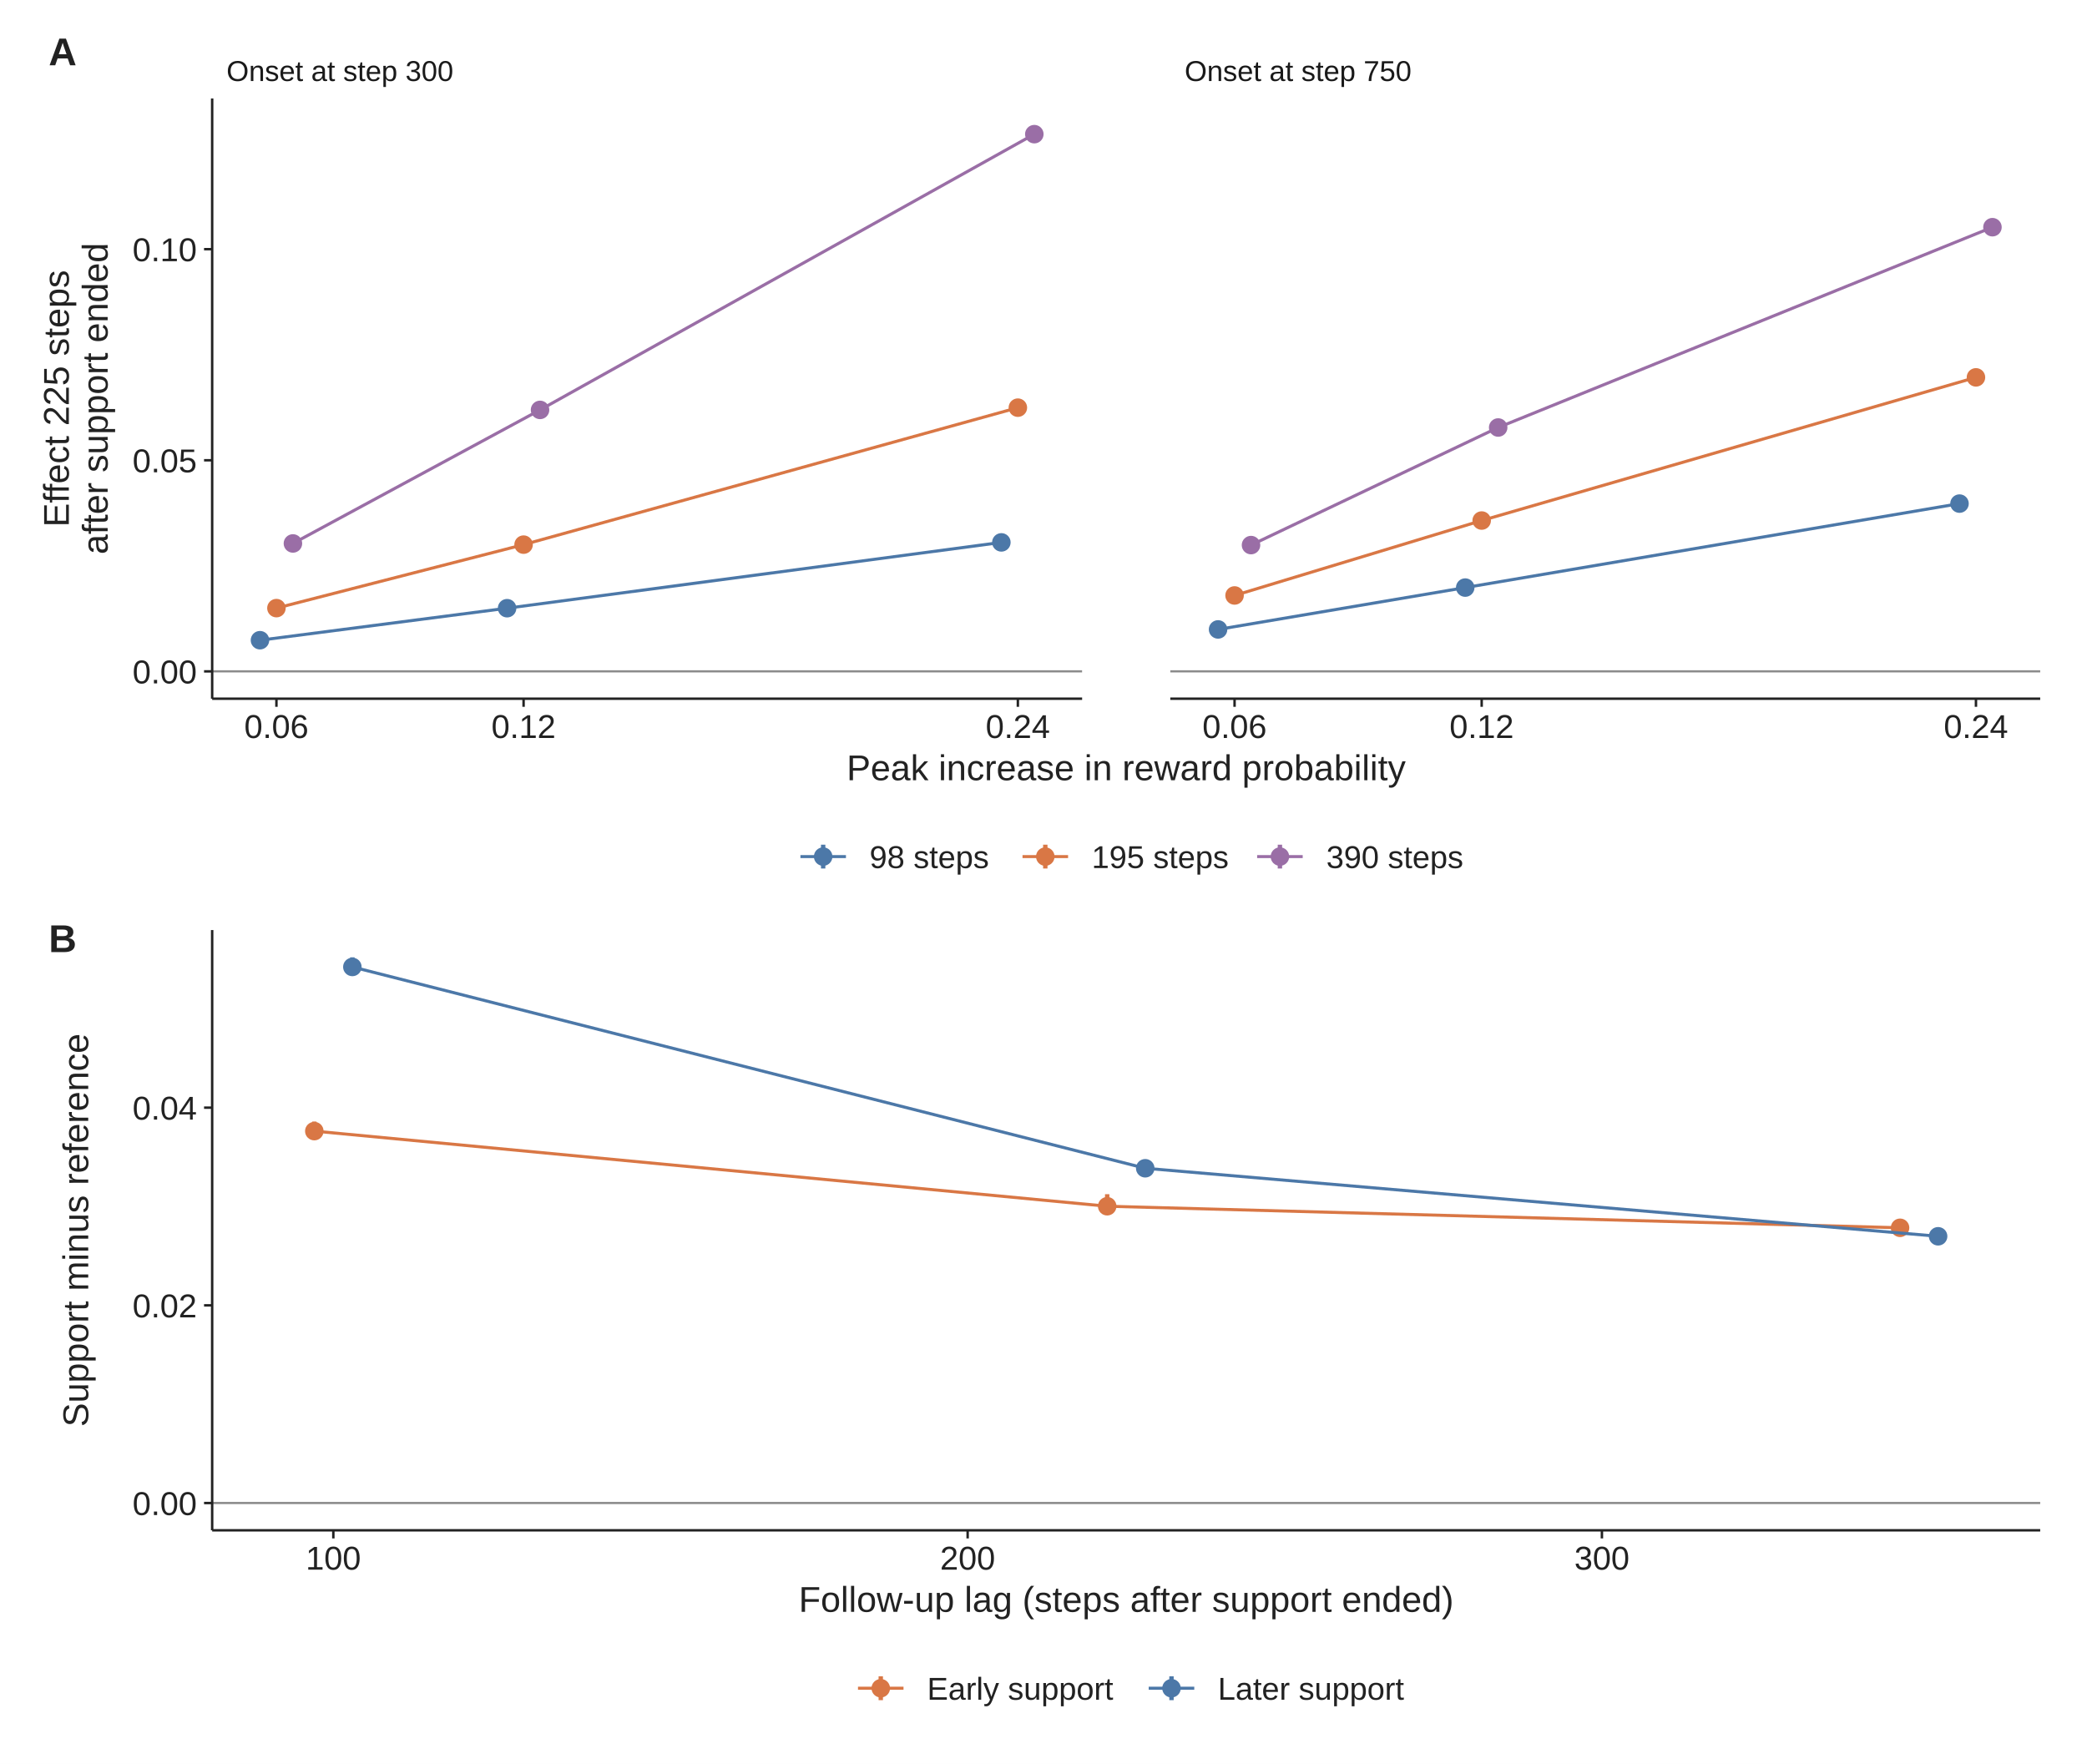
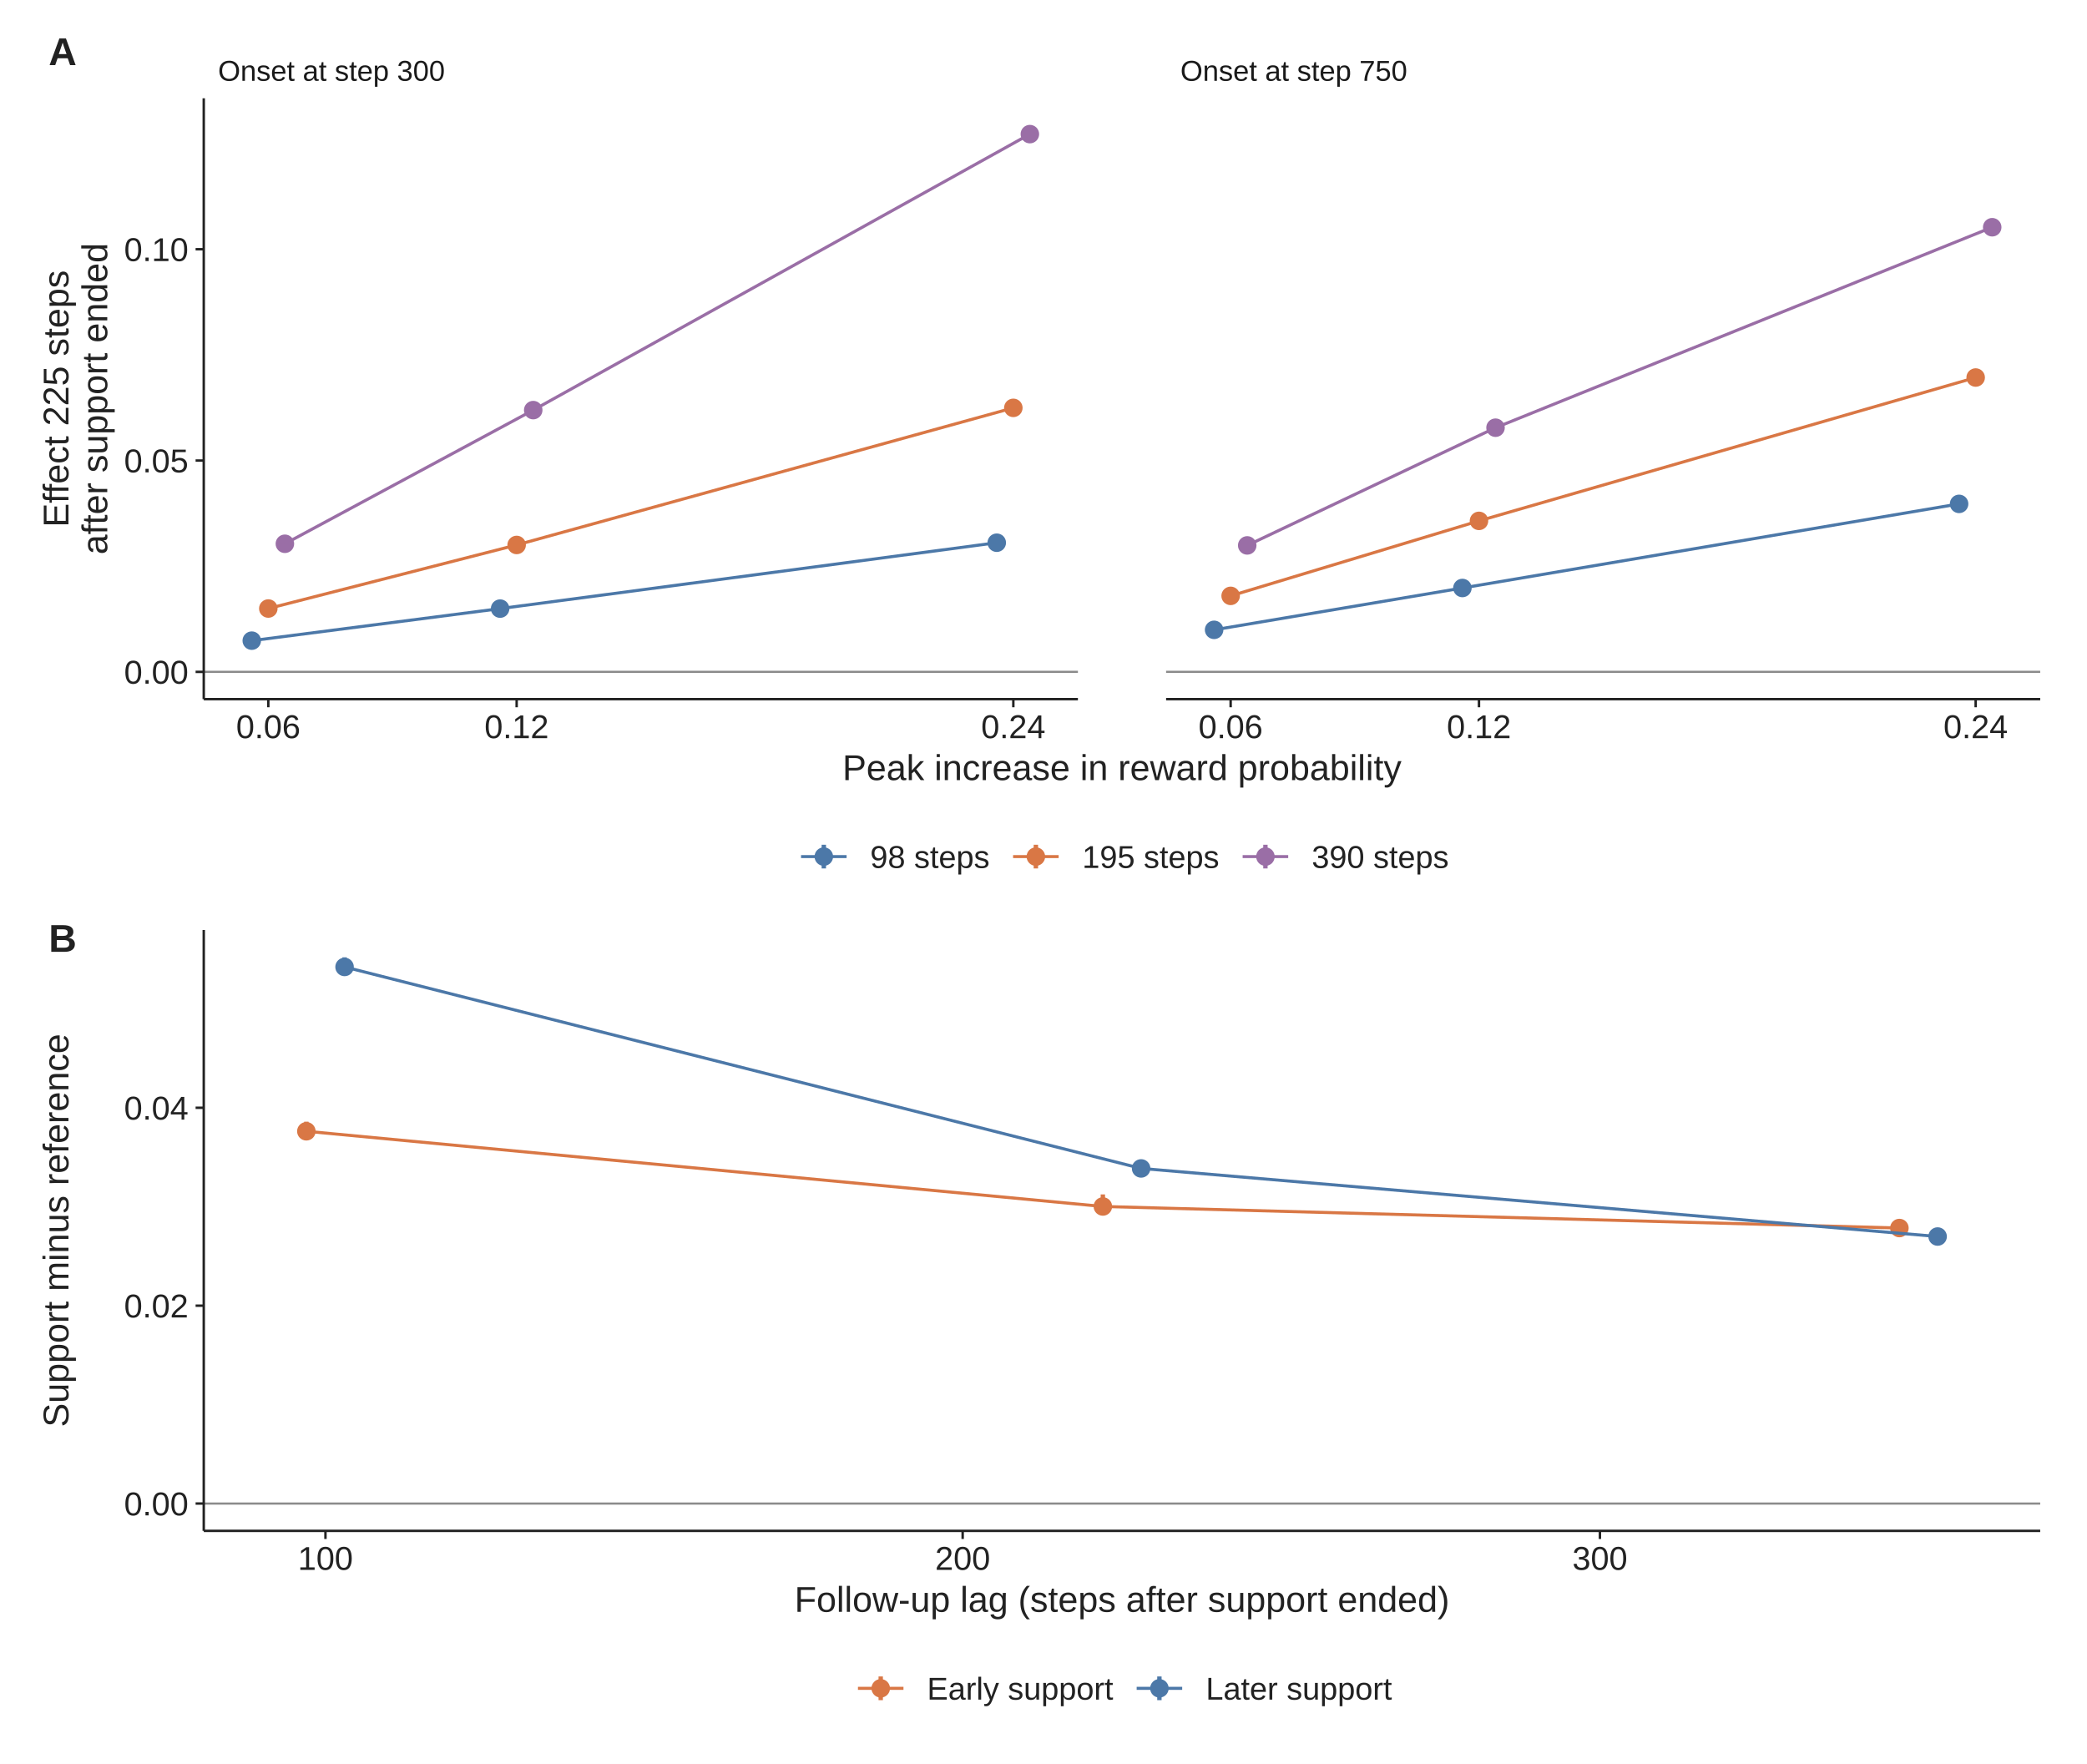
<svg xmlns="http://www.w3.org/2000/svg" class="svglite" width="511.20pt" height="432.00pt" viewBox="0 0 511.20 432.00">
  <defs>
    <style type="text/css">
    .svglite line, .svglite polyline, .svglite polygon, .svglite path, .svglite rect, .svglite circle {
      fill: none;
      stroke: #000000;
      stroke-linecap: round;
      stroke-linejoin: round;
      stroke-miterlimit: 10.00;
    }
    .svglite text {
      white-space: pre;
    }
  </style>
  </defs>
  <rect width="100%" height="100%" style="stroke: none; fill: #FFFFFF;" />
  <defs>
    <clipPath id="cpMC4wMHw1MTEuMjB8MC4wMHw0MzIuMDA=">
      <rect x="0.00" y="0.00" width="511.20" height="432.00" />
    </clipPath>
  </defs>
  <g clip-path="url(#cpMC4wMHw1MTEuMjB8MC4wMHw0MzIuMDA=)">
-     <rect x="0" y="0.00" width="511.20" height="432.00" style="stroke-width: 1.07; stroke: #FFFFFF; fill: #FFFFFF;" />
-   </g>
-   <defs>
-     <clipPath id="cpNTEuOTd8NDk5Ljc0fDI0LjExfDM3NC44Mw==">
-       <rect x="51.97" y="24.11" width="447.77" height="350.72" />
-     </clipPath>
-   </defs>
-   <g clip-path="url(#cpNTEuOTd8NDk5Ljc0fDI0LjExfDM3NC44Mw==)">
- </g>
-   <g clip-path="url(#cpMC4wMHw1MTEuMjB8MC4wMHw0MzIuMDA=)">
- </g>
-   <defs>
-     <clipPath id="cpNS40OHw1MDUuNzJ8NS40OHwyMjIuODI=">
-       <rect x="5.48" y="5.48" width="500.24" height="217.34" />
-     </clipPath>
-   </defs>
-   <g clip-path="url(#cpNS40OHw1MDUuNzJ8NS40OHwyMjIuODI=)">
-     <rect x="5.48" y="5.48" width="500.24" height="217.34" style="stroke-width: 0.85; stroke: #FFFFFF; fill: #FFFFFF;" />
-   </g>
-   <g clip-path="url(#cpMC4wMHw1MTEuMjB8MC4wMHw0MzIuMDA=)">
- </g>
-   <defs>
-     <clipPath id="cpNTEuOTd8MjY1LjA2fDI0LjExfDE3MS4xMw==">
-       <rect x="51.97" y="24.11" width="213.08" height="147.02" />
-     </clipPath>
-   </defs>
-   <g clip-path="url(#cpNTEuOTd8MjY1LjA2fDI0LjExfDE3MS4xMw==)">
-     <rect x="51.97" y="24.11" width="213.08" height="147.02" style="stroke-width: 0.85; stroke: none; fill: #FFFFFF;" />
-     <line x1="51.97" y1="164.44" x2="265.06" y2="164.44" style="stroke-width: 0.53; stroke: #8B8B8B; stroke-linecap: butt;" />
-     <line x1="63.68" y1="157.23" x2="63.68" y2="156.45" style="stroke-width: 1.07; stroke: #4C78A8; stroke-linecap: butt;" />
-     <line x1="124.21" y1="149.34" x2="124.21" y2="148.36" style="stroke-width: 1.07; stroke: #4C78A8; stroke-linecap: butt;" />
-     <line x1="245.28" y1="133.42" x2="245.28" y2="132.35" style="stroke-width: 1.07; stroke: #4C78A8; stroke-linecap: butt;" />
-     <line x1="67.71" y1="149.42" x2="67.71" y2="148.33" style="stroke-width: 1.07; stroke: #D97745; stroke-linecap: butt;" />
-     <line x1="128.25" y1="133.84" x2="128.25" y2="132.14" style="stroke-width: 1.07; stroke: #D97745; stroke-linecap: butt;" />
-     <line x1="249.32" y1="100.60" x2="249.32" y2="98.41" style="stroke-width: 1.07; stroke: #D97745; stroke-linecap: butt;" />
-     <line x1="71.75" y1="133.88" x2="71.75" y2="132.57" style="stroke-width: 1.07; stroke: #9A6EA6; stroke-linecap: butt;" />
-     <line x1="132.28" y1="101.13" x2="132.28" y2="98.83" style="stroke-width: 1.07; stroke: #9A6EA6; stroke-linecap: butt;" />
-     <line x1="253.35" y1="33.98" x2="253.35" y2="30.79" style="stroke-width: 1.07; stroke: #9A6EA6; stroke-linecap: butt;" />
-     <circle cx="63.68" cy="156.81" r="1.56" style="stroke-width: 1.42; stroke: #4C78A8; fill: #4C78A8;" />
-     <circle cx="124.21" cy="148.97" r="1.56" style="stroke-width: 1.42; stroke: #4C78A8; fill: #4C78A8;" />
-     <circle cx="245.28" cy="132.85" r="1.56" style="stroke-width: 1.42; stroke: #4C78A8; fill: #4C78A8;" />
-     <circle cx="67.71" cy="148.95" r="1.56" style="stroke-width: 1.42; stroke: #D97745; fill: #D97745;" />
-     <circle cx="128.25" cy="133.40" r="1.56" style="stroke-width: 1.42; stroke: #D97745; fill: #D97745;" />
-     <circle cx="249.32" cy="99.85" r="1.56" style="stroke-width: 1.42; stroke: #D97745; fill: #D97745;" />
-     <circle cx="71.75" cy="133.11" r="1.56" style="stroke-width: 1.42; stroke: #9A6EA6; fill: #9A6EA6;" />
-     <circle cx="132.28" cy="100.40" r="1.56" style="stroke-width: 1.42; stroke: #9A6EA6; fill: #9A6EA6;" />
-     <circle cx="253.35" cy="32.86" r="1.56" style="stroke-width: 1.42; stroke: #9A6EA6; fill: #9A6EA6;" />
-     <polyline points="63.68,156.81 124.21,148.97 245.28,132.85 " style="stroke-width: 0.75; stroke: #4C78A8; stroke-linecap: butt;" />
-     <polyline points="67.71,148.95 128.25,133.40 249.32,99.85 " style="stroke-width: 0.75; stroke: #D97745; stroke-linecap: butt;" />
-     <polyline points="71.75,133.11 132.28,100.40 253.35,32.86 " style="stroke-width: 0.75; stroke: #9A6EA6; stroke-linecap: butt;" />
-   </g>
-   <g clip-path="url(#cpMC4wMHw1MTEuMjB8MC4wMHw0MzIuMDA=)">
- </g>
-   <defs>
-     <clipPath id="cpMjg2LjY2fDQ5OS43NHwyNC4xMXwxNzEuMTM=">
-       <rect x="286.66" y="24.11" width="213.08" height="147.02" />
-     </clipPath>
-   </defs>
-   <g clip-path="url(#cpMjg2LjY2fDQ5OS43NHwyNC4xMXwxNzEuMTM=)">
-     <rect x="286.66" y="24.11" width="213.08" height="147.02" style="stroke-width: 0.85; stroke: none; fill: #FFFFFF;" />
-     <line x1="286.66" y1="164.44" x2="499.74" y2="164.44" style="stroke-width: 0.53; stroke: #8B8B8B; stroke-linecap: butt;" />
-     <line x1="298.36" y1="154.50" x2="298.36" y2="153.58" style="stroke-width: 1.07; stroke: #4C78A8; stroke-linecap: butt;" />
-     <line x1="358.90" y1="144.22" x2="358.90" y2="143.37" style="stroke-width: 1.07; stroke: #4C78A8; stroke-linecap: butt;" />
-     <line x1="479.97" y1="124.17" x2="479.97" y2="123.06" style="stroke-width: 1.07; stroke: #4C78A8; stroke-linecap: butt;" />
-     <line x1="302.40" y1="146.37" x2="302.40" y2="145.22" style="stroke-width: 1.07; stroke: #D97745; stroke-linecap: butt;" />
-     <line x1="362.93" y1="128.01" x2="362.93" y2="127.28" style="stroke-width: 1.07; stroke: #D97745; stroke-linecap: butt;" />
-     <line x1="484.00" y1="93.17" x2="484.00" y2="91.72" style="stroke-width: 1.07; stroke: #D97745; stroke-linecap: butt;" />
-     <line x1="306.43" y1="134.25" x2="306.43" y2="132.98" style="stroke-width: 1.07; stroke: #9A6EA6; stroke-linecap: butt;" />
-     <line x1="366.97" y1="106.11" x2="366.97" y2="103.68" style="stroke-width: 1.07; stroke: #9A6EA6; stroke-linecap: butt;" />
-     <line x1="488.04" y1="56.84" x2="488.04" y2="53.54" style="stroke-width: 1.07; stroke: #9A6EA6; stroke-linecap: butt;" />
-     <circle cx="298.36" cy="154.17" r="1.56" style="stroke-width: 1.42; stroke: #4C78A8; fill: #4C78A8;" />
-     <circle cx="358.90" cy="143.92" r="1.56" style="stroke-width: 1.42; stroke: #4C78A8; fill: #4C78A8;" />
-     <circle cx="479.97" cy="123.35" r="1.56" style="stroke-width: 1.42; stroke: #4C78A8; fill: #4C78A8;" />
-     <circle cx="302.40" cy="145.85" r="1.56" style="stroke-width: 1.42; stroke: #D97745; fill: #D97745;" />
-     <circle cx="362.93" cy="127.50" r="1.56" style="stroke-width: 1.42; stroke: #D97745; fill: #D97745;" />
-     <circle cx="484.00" cy="92.43" r="1.56" style="stroke-width: 1.42; stroke: #D97745; fill: #D97745;" />
-     <circle cx="306.43" cy="133.51" r="1.56" style="stroke-width: 1.42; stroke: #9A6EA6; fill: #9A6EA6;" />
-     <circle cx="366.97" cy="104.71" r="1.56" style="stroke-width: 1.42; stroke: #9A6EA6; fill: #9A6EA6;" />
-     <circle cx="488.04" cy="55.65" r="1.56" style="stroke-width: 1.42; stroke: #9A6EA6; fill: #9A6EA6;" />
-     <polyline points="298.36,154.17 358.90,143.92 479.97,123.35 " style="stroke-width: 0.75; stroke: #4C78A8; stroke-linecap: butt;" />
-     <polyline points="302.40,145.85 362.93,127.50 484.00,92.43 " style="stroke-width: 0.75; stroke: #D97745; stroke-linecap: butt;" />
-     <polyline points="306.43,133.51 366.97,104.71 488.04,55.65 " style="stroke-width: 0.75; stroke: #9A6EA6; stroke-linecap: butt;" />
-   </g>
-   <g clip-path="url(#cpMC4wMHw1MTEuMjB8MC4wMHw0MzIuMDA=)">
- </g>
-   <defs>
-     <clipPath id="cpNTEuOTd8MjY1LjA2fDEwLjQ2fDI0LjEx">
-       <rect x="51.97" y="10.46" width="213.08" height="13.64" />
-     </clipPath>
-   </defs>
-   <g clip-path="url(#cpNTEuOTd8MjY1LjA2fDEwLjQ2fDI0LjEx)">
-     <text x="55.48" y="19.84" style="font-size: 7.04px;fill: #1A1A1A; font-family: &quot;Liberation Sans&quot;;" textLength="59.44px" lengthAdjust="spacingAndGlyphs">Onset at step 300</text>
-   </g>
-   <g clip-path="url(#cpMC4wMHw1MTEuMjB8MC4wMHw0MzIuMDA=)">
- </g>
-   <defs>
-     <clipPath id="cpMjg2LjY2fDQ5OS43NHwxMC40NnwyNC4xMQ==">
-       <rect x="286.66" y="10.46" width="213.08" height="13.64" />
-     </clipPath>
-   </defs>
-   <g clip-path="url(#cpMjg2LjY2fDQ5OS43NHwxMC40NnwyNC4xMQ==)">
-     <text x="290.17" y="19.84" style="font-size: 7.04px;fill: #1A1A1A; font-family: &quot;Liberation Sans&quot;;" textLength="58.92px" lengthAdjust="spacingAndGlyphs">Onset at step 750</text>
-   </g>
-   <g clip-path="url(#cpMC4wMHw1MTEuMjB8MC4wMHw0MzIuMDA=)">
-     <polyline points="51.97,171.13 265.06,171.13 " style="stroke-width: 0.60; stroke: #222222; stroke-linecap: butt;" />
-     <polyline points="67.71,173.12 67.71,171.13 " style="stroke-width: 0.60; stroke: #222222; stroke-linecap: butt;" />
-     <polyline points="128.25,173.12 128.25,171.13 " style="stroke-width: 0.60; stroke: #222222; stroke-linecap: butt;" />
-     <polyline points="249.32,173.12 249.32,171.13 " style="stroke-width: 0.60; stroke: #222222; stroke-linecap: butt;" />
-     <text x="67.71" y="180.76" text-anchor="middle" style="font-size: 8.10px;fill: #222222; font-family: &quot;Liberation Sans&quot;;" textLength="17.56px" lengthAdjust="spacingAndGlyphs">0.06</text>
-     <text x="128.25" y="180.76" text-anchor="middle" style="font-size: 8.10px;fill: #222222; font-family: &quot;Liberation Sans&quot;;" textLength="15.67px" lengthAdjust="spacingAndGlyphs">0.12</text>
-     <text x="249.32" y="180.76" text-anchor="middle" style="font-size: 8.10px;fill: #222222; font-family: &quot;Liberation Sans&quot;;" textLength="17.60px" lengthAdjust="spacingAndGlyphs">0.24</text>
-     <polyline points="286.66,171.13 499.74,171.13 " style="stroke-width: 0.60; stroke: #222222; stroke-linecap: butt;" />
-     <polyline points="302.40,173.12 302.40,171.13 " style="stroke-width: 0.60; stroke: #222222; stroke-linecap: butt;" />
-     <polyline points="362.93,173.12 362.93,171.13 " style="stroke-width: 0.60; stroke: #222222; stroke-linecap: butt;" />
-     <polyline points="484.00,173.12 484.00,171.13 " style="stroke-width: 0.60; stroke: #222222; stroke-linecap: butt;" />
-     <text x="302.40" y="180.76" text-anchor="middle" style="font-size: 8.10px;fill: #222222; font-family: &quot;Liberation Sans&quot;;" textLength="17.56px" lengthAdjust="spacingAndGlyphs">0.06</text>
-     <text x="362.93" y="180.76" text-anchor="middle" style="font-size: 8.10px;fill: #222222; font-family: &quot;Liberation Sans&quot;;" textLength="15.67px" lengthAdjust="spacingAndGlyphs">0.12</text>
-     <text x="484.00" y="180.76" text-anchor="middle" style="font-size: 8.10px;fill: #222222; font-family: &quot;Liberation Sans&quot;;" textLength="17.60px" lengthAdjust="spacingAndGlyphs">0.24</text>
-     <polyline points="51.97,171.13 51.97,24.11 " style="stroke-width: 0.60; stroke: #222222; stroke-linecap: butt;" />
-     <text x="48.23" y="167.39" text-anchor="end" style="font-size: 8.10px;fill: #222222; font-family: &quot;Liberation Sans&quot;;" textLength="17.65px" lengthAdjust="spacingAndGlyphs">0.00</text>
-     <text x="48.23" y="115.68" text-anchor="end" style="font-size: 8.10px;fill: #222222; font-family: &quot;Liberation Sans&quot;;" textLength="17.46px" lengthAdjust="spacingAndGlyphs">0.05</text>
-     <text x="48.23" y="63.98" text-anchor="end" style="font-size: 8.10px;fill: #222222; font-family: &quot;Liberation Sans&quot;;" textLength="15.83px" lengthAdjust="spacingAndGlyphs">0.10</text>
-     <polyline points="49.98,164.44 51.97,164.44 " style="stroke-width: 0.60; stroke: #222222; stroke-linecap: butt;" />
-     <polyline points="49.98,112.74 51.97,112.74 " style="stroke-width: 0.60; stroke: #222222; stroke-linecap: butt;" />
-     <polyline points="49.98,61.03 51.97,61.03 " style="stroke-width: 0.60; stroke: #222222; stroke-linecap: butt;" />
-     <text x="275.86" y="191.11" text-anchor="middle" style="font-size: 8.80px;fill: #222222; font-family: &quot;Liberation Sans&quot;;" textLength="146.43px" lengthAdjust="spacingAndGlyphs">Peak increase in reward probability</text>
-     <text transform="translate(16.86,97.62) rotate(-90)" text-anchor="middle" style="font-size: 8.80px;fill: #222222; font-family: &quot;Liberation Sans&quot;;" textLength="68.54px" lengthAdjust="spacingAndGlyphs">Effect 225 steps</text>
-     <text transform="translate(26.37,97.62) rotate(-90)" text-anchor="middle" style="font-size: 8.80px;fill: #222222; font-family: &quot;Liberation Sans&quot;;" textLength="82.77px" lengthAdjust="spacingAndGlyphs">after support ended</text>
-     <rect x="185.89" y="201.77" width="179.93" height="16.07" style="stroke-width: 0.85; stroke: none; fill: #FFFFFF;" />
-     <line x1="201.63" y1="212.73" x2="201.63" y2="206.89" style="stroke-width: 1.07; stroke: #4C78A8; stroke-linecap: butt;" />
-     <circle cx="201.63" cy="209.81" r="1.56" style="stroke-width: 1.42; stroke: #4C78A8; fill: #4C78A8;" />
-     <line x1="196.06" y1="209.81" x2="207.21" y2="209.81" style="stroke-width: 0.75; stroke: #4C78A8; stroke-linecap: butt;" />
-     <line x1="256.04" y1="212.73" x2="256.04" y2="206.89" style="stroke-width: 1.07; stroke: #D97745; stroke-linecap: butt;" />
-     <circle cx="256.04" cy="209.81" r="1.56" style="stroke-width: 1.42; stroke: #D97745; fill: #D97745;" />
-     <line x1="250.46" y1="209.81" x2="261.62" y2="209.81" style="stroke-width: 0.75; stroke: #D97745; stroke-linecap: butt;" />
-     <line x1="313.51" y1="212.73" x2="313.51" y2="206.89" style="stroke-width: 1.07; stroke: #9A6EA6; stroke-linecap: butt;" />
-     <circle cx="313.51" cy="209.81" r="1.56" style="stroke-width: 1.42; stroke: #9A6EA6; fill: #9A6EA6;" />
-     <line x1="307.93" y1="209.81" x2="319.09" y2="209.81" style="stroke-width: 0.75; stroke: #9A6EA6; stroke-linecap: butt;" />
-     <text x="212.99" y="212.62" style="font-size: 7.74px;fill: #222222; font-family: &quot;Liberation Sans&quot;;" textLength="31.69px" lengthAdjust="spacingAndGlyphs">98 steps</text>
-     <text x="267.40" y="212.62" style="font-size: 7.74px;fill: #222222; font-family: &quot;Liberation Sans&quot;;" textLength="34.75px" lengthAdjust="spacingAndGlyphs">195 steps</text>
-     <text x="324.87" y="212.62" style="font-size: 7.74px;fill: #222222; font-family: &quot;Liberation Sans&quot;;" textLength="36.57px" lengthAdjust="spacingAndGlyphs">390 steps</text>
-     <text x="15.35" y="15.99" text-anchor="middle" style="font-size: 9.50px; font-weight: bold;fill: #222222; font-family: &quot;Liberation Sans&quot;;" textLength="7.09px" lengthAdjust="spacingAndGlyphs">A</text>
-   </g>
-   <defs>
-     <clipPath id="cpNS40OHw1MDUuNzJ8MjIyLjgyfDQyNi41Mg==">
-       <rect x="5.48" y="222.82" width="500.24" height="203.70" />
-     </clipPath>
-   </defs>
-   <g clip-path="url(#cpNS40OHw1MDUuNzJ8MjIyLjgyfDQyNi41Mg==)">
-     <rect x="5.48" y="222.82" width="500.24" height="203.70" style="stroke-width: 0.85; stroke: #FFFFFF; fill: #FFFFFF;" />
-   </g>
-   <g clip-path="url(#cpMC4wMHw1MTEuMjB8MC4wMHw0MzIuMDA=)">
- </g>
-   <defs>
-     <clipPath id="cpNTEuOTd8NDk5Ljc0fDIyNy44MHwzNzQuODM=">
-       <rect x="51.97" y="227.80" width="447.77" height="147.02" />
-     </clipPath>
-   </defs>
-   <g clip-path="url(#cpNTEuOTd8NDk5Ljc0fDIyNy44MHwzNzQuODM=)">
-     <rect x="51.97" y="227.80" width="447.77" height="147.02" style="stroke-width: 0.85; stroke: none; fill: #FFFFFF;" />
-     <line x1="51.97" y1="368.14" x2="499.74" y2="368.14" style="stroke-width: 0.53; stroke: #8B8B8B; stroke-linecap: butt;" />
-     <line x1="76.99" y1="278.91" x2="76.99" y2="274.71" style="stroke-width: 1.07; stroke: #D97745; stroke-linecap: butt;" />
-     <line x1="271.20" y1="296.49" x2="271.20" y2="292.50" style="stroke-width: 1.07; stroke: #D97745; stroke-linecap: butt;" />
-     <line x1="465.41" y1="302.85" x2="465.41" y2="299.44" style="stroke-width: 1.07; stroke: #D97745; stroke-linecap: butt;" />
-     <line x1="86.31" y1="238.48" x2="86.31" y2="234.49" style="stroke-width: 1.07; stroke: #4C78A8; stroke-linecap: butt;" />
-     <line x1="280.52" y1="287.93" x2="280.52" y2="284.79" style="stroke-width: 1.07; stroke: #4C78A8; stroke-linecap: butt;" />
-     <line x1="474.73" y1="304.55" x2="474.73" y2="301.58" style="stroke-width: 1.07; stroke: #4C78A8; stroke-linecap: butt;" />
-     <circle cx="76.99" cy="277.05" r="1.56" style="stroke-width: 1.42; stroke: #D97745; fill: #D97745;" />
-     <circle cx="271.20" cy="295.45" r="1.56" style="stroke-width: 1.42; stroke: #D97745; fill: #D97745;" />
-     <circle cx="465.41" cy="300.73" r="1.56" style="stroke-width: 1.42; stroke: #D97745; fill: #D97745;" />
-     <circle cx="86.31" cy="236.84" r="1.56" style="stroke-width: 1.42; stroke: #4C78A8; fill: #4C78A8;" />
-     <circle cx="280.52" cy="286.15" r="1.56" style="stroke-width: 1.42; stroke: #4C78A8; fill: #4C78A8;" />
-     <circle cx="474.73" cy="302.81" r="1.56" style="stroke-width: 1.42; stroke: #4C78A8; fill: #4C78A8;" />
-     <polyline points="76.99,277.05 271.20,295.45 465.41,300.73 " style="stroke-width: 0.75; stroke: #D97745; stroke-linecap: butt;" />
-     <polyline points="86.31,236.84 280.52,286.15 474.73,302.81 " style="stroke-width: 0.75; stroke: #4C78A8; stroke-linecap: butt;" />
-   </g>
-   <g clip-path="url(#cpMC4wMHw1MTEuMjB8MC4wMHw0MzIuMDA=)">
-     <polyline points="51.97,374.83 51.97,227.80 " style="stroke-width: 0.60; stroke: #222222; stroke-linecap: butt;" />
-     <text x="48.23" y="371.09" text-anchor="end" style="font-size: 8.10px;fill: #222222; font-family: &quot;Liberation Sans&quot;;" textLength="17.65px" lengthAdjust="spacingAndGlyphs">0.00</text>
-     <text x="48.23" y="322.67" text-anchor="end" style="font-size: 8.10px;fill: #222222; font-family: &quot;Liberation Sans&quot;;" textLength="17.48px" lengthAdjust="spacingAndGlyphs">0.02</text>
-     <text x="48.23" y="274.24" text-anchor="end" style="font-size: 8.10px;fill: #222222; font-family: &quot;Liberation Sans&quot;;" textLength="17.77px" lengthAdjust="spacingAndGlyphs">0.04</text>
-     <polyline points="49.98,368.14 51.97,368.14 " style="stroke-width: 0.60; stroke: #222222; stroke-linecap: butt;" />
-     <polyline points="49.98,319.72 51.97,319.72 " style="stroke-width: 0.60; stroke: #222222; stroke-linecap: butt;" />
-     <polyline points="49.98,271.30 51.97,271.30 " style="stroke-width: 0.60; stroke: #222222; stroke-linecap: butt;" />
-     <polyline points="51.97,374.83 499.74,374.83 " style="stroke-width: 0.60; stroke: #222222; stroke-linecap: butt;" />
-     <polyline points="81.65,376.82 81.65,374.83 " style="stroke-width: 0.60; stroke: #222222; stroke-linecap: butt;" />
-     <polyline points="237.02,376.82 237.02,374.83 " style="stroke-width: 0.60; stroke: #222222; stroke-linecap: butt;" />
-     <polyline points="392.38,376.82 392.38,374.83 " style="stroke-width: 0.60; stroke: #222222; stroke-linecap: butt;" />
-     <text x="81.65" y="384.46" text-anchor="middle" style="font-size: 8.10px;fill: #222222; font-family: &quot;Liberation Sans&quot;;" textLength="13.50px" lengthAdjust="spacingAndGlyphs">100</text>
-     <text x="237.02" y="384.46" text-anchor="middle" style="font-size: 8.10px;fill: #222222; font-family: &quot;Liberation Sans&quot;;" textLength="15.15px" lengthAdjust="spacingAndGlyphs">200</text>
-     <text x="392.38" y="384.46" text-anchor="middle" style="font-size: 8.10px;fill: #222222; font-family: &quot;Liberation Sans&quot;;" textLength="15.21px" lengthAdjust="spacingAndGlyphs">300</text>
-     <text x="275.86" y="394.80" text-anchor="middle" style="font-size: 8.80px;fill: #222222; font-family: &quot;Liberation Sans&quot;;" textLength="173.61px" lengthAdjust="spacingAndGlyphs">Follow-up lag (steps after support ended)</text>
-     <text transform="translate(21.61,301.31) rotate(-90)" text-anchor="middle" style="font-size: 8.80px;fill: #222222; font-family: &quot;Liberation Sans&quot;;" textLength="103.52px" lengthAdjust="spacingAndGlyphs">Support minus reference</text>
-     <rect x="199.99" y="405.47" width="151.73" height="16.07" style="stroke-width: 0.85; stroke: none; fill: #FFFFFF;" />
-     <line x1="215.74" y1="416.43" x2="215.74" y2="410.58" style="stroke-width: 1.07; stroke: #D97745; stroke-linecap: butt;" />
-     <circle cx="215.74" cy="413.51" r="1.56" style="stroke-width: 1.42; stroke: #D97745; fill: #D97745;" />
-     <line x1="210.16" y1="413.51" x2="221.31" y2="413.51" style="stroke-width: 0.75; stroke: #D97745; stroke-linecap: butt;" />
-     <line x1="286.95" y1="416.43" x2="286.95" y2="410.58" style="stroke-width: 1.07; stroke: #4C78A8; stroke-linecap: butt;" />
-     <circle cx="286.95" cy="413.51" r="1.56" style="stroke-width: 1.42; stroke: #4C78A8; fill: #4C78A8;" />
-     <line x1="281.37" y1="413.51" x2="292.53" y2="413.51" style="stroke-width: 0.75; stroke: #4C78A8; stroke-linecap: butt;" />
-     <text x="227.09" y="416.32" style="font-size: 7.74px;fill: #222222; font-family: &quot;Liberation Sans&quot;;" textLength="48.50px" lengthAdjust="spacingAndGlyphs">Early support</text>
-     <text x="298.31" y="416.32" style="font-size: 7.74px;fill: #222222; font-family: &quot;Liberation Sans&quot;;" textLength="49.03px" lengthAdjust="spacingAndGlyphs">Later support</text>
-     <text x="15.35" y="233.20" text-anchor="middle" style="font-size: 9.50px; font-weight: bold;fill: #222222; font-family: &quot;Liberation Sans&quot;;" textLength="6.29px" lengthAdjust="spacingAndGlyphs">B</text>
+     <rect x="0" y="0" width="511.20" height="432.00" style="stroke-width: 1.07; stroke: #FFFFFF; fill: #FFFFFF;" />
+   </g>
+   <defs>
+     <clipPath id="cpNDkuOTF8NDk5Ljc0fDI0LjA4fDM3NC45Ng==">
+       <rect x="49.91" y="24.08" width="449.84" height="350.89" />
+     </clipPath>
+   </defs>
+   <g clip-path="url(#cpNDkuOTF8NDk5Ljc0fDI0LjA4fDM3NC45Ng==)">
+ </g>
+   <g clip-path="url(#cpMC4wMHw1MTEuMjB8MC4wMHw0MzIuMDA=)">
+ </g>
+   <defs>
+     <clipPath id="cpNS40OHw1MDUuNzJ8NS40OHwyMjIuODE=">
+       <rect x="5.48" y="5.48" width="500.24" height="217.33" />
+     </clipPath>
+   </defs>
+   <g clip-path="url(#cpNS40OHw1MDUuNzJ8NS40OHwyMjIuODE=)">
+     <rect x="5.48" y="5.48" width="500.24" height="217.33" style="stroke-width: 0.85; stroke: #FFFFFF; fill: #FFFFFF;" />
+   </g>
+   <g clip-path="url(#cpMC4wMHw1MTEuMjB8MC4wMHw0MzIuMDA=)">
+ </g>
+   <defs>
+     <clipPath id="cpNS40OHw1MDUuNzJ8MjIyLjgxfDQyNi41Mg==">
+       <rect x="5.48" y="222.81" width="500.24" height="203.71" />
+     </clipPath>
+   </defs>
+   <g clip-path="url(#cpNS40OHw1MDUuNzJ8MjIyLjgxfDQyNi41Mg==)">
+     <rect x="5.48" y="222.81" width="500.24" height="203.71" style="stroke-width: 0.85; stroke: #FFFFFF; fill: #FFFFFF;" />
+   </g>
+   <g clip-path="url(#cpMC4wMHw1MTEuMjB8MC4wMHw0MzIuMDA=)">
+ </g>
+   <defs>
+     <clipPath id="cpNDkuOTF8MjY0LjAzfDI0LjA4fDE3MS4yNQ==">
+       <rect x="49.91" y="24.08" width="214.12" height="147.17" />
+     </clipPath>
+   </defs>
+   <g clip-path="url(#cpNDkuOTF8MjY0LjAzfDI0LjA4fDE3MS4yNQ==)">
+     <rect x="49.91" y="24.08" width="214.12" height="147.17" style="stroke-width: 0.85; stroke: none; fill: #FFFFFF;" />
+     <line x1="49.91" y1="164.56" x2="264.03" y2="164.56" style="stroke-width: 0.53; stroke: #8B8B8B; stroke-linecap: butt;" />
+     <line x1="61.67" y1="157.34" x2="61.67" y2="156.56" style="stroke-width: 1.07; stroke: #4C78A8; stroke-linecap: butt;" />
+     <line x1="122.50" y1="149.44" x2="122.50" y2="148.46" style="stroke-width: 1.07; stroke: #4C78A8; stroke-linecap: butt;" />
+     <line x1="244.15" y1="133.51" x2="244.15" y2="132.44" style="stroke-width: 1.07; stroke: #4C78A8; stroke-linecap: butt;" />
+     <line x1="65.72" y1="149.52" x2="65.72" y2="148.43" style="stroke-width: 1.07; stroke: #D97745; stroke-linecap: butt;" />
+     <line x1="126.55" y1="133.92" x2="126.55" y2="132.22" style="stroke-width: 1.07; stroke: #D97745; stroke-linecap: butt;" />
+     <line x1="248.21" y1="100.65" x2="248.21" y2="98.45" style="stroke-width: 1.07; stroke: #D97745; stroke-linecap: butt;" />
+     <line x1="69.78" y1="133.96" x2="69.78" y2="132.65" style="stroke-width: 1.07; stroke: #9A6EA6; stroke-linecap: butt;" />
+     <line x1="130.61" y1="101.18" x2="130.61" y2="98.88" style="stroke-width: 1.07; stroke: #9A6EA6; stroke-linecap: butt;" />
+     <line x1="252.26" y1="33.96" x2="252.26" y2="30.77" style="stroke-width: 1.07; stroke: #9A6EA6; stroke-linecap: butt;" />
+     <circle cx="61.67" cy="156.92" r="1.56" style="stroke-width: 1.42; stroke: #4C78A8; fill: #4C78A8;" />
+     <circle cx="122.50" cy="149.07" r="1.56" style="stroke-width: 1.42; stroke: #4C78A8; fill: #4C78A8;" />
+     <circle cx="244.15" cy="132.93" r="1.56" style="stroke-width: 1.42; stroke: #4C78A8; fill: #4C78A8;" />
+     <circle cx="65.72" cy="149.05" r="1.56" style="stroke-width: 1.42; stroke: #D97745; fill: #D97745;" />
+     <circle cx="126.55" cy="133.48" r="1.56" style="stroke-width: 1.42; stroke: #D97745; fill: #D97745;" />
+     <circle cx="248.21" cy="99.90" r="1.56" style="stroke-width: 1.42; stroke: #D97745; fill: #D97745;" />
+     <circle cx="69.78" cy="133.19" r="1.56" style="stroke-width: 1.42; stroke: #9A6EA6; fill: #9A6EA6;" />
+     <circle cx="130.61" cy="100.45" r="1.56" style="stroke-width: 1.42; stroke: #9A6EA6; fill: #9A6EA6;" />
+     <circle cx="252.26" cy="32.85" r="1.56" style="stroke-width: 1.42; stroke: #9A6EA6; fill: #9A6EA6;" />
+     <polyline points="61.67,156.92 122.50,149.07 244.15,132.93 " style="stroke-width: 0.75; stroke: #4C78A8; stroke-linecap: butt;" />
+     <polyline points="65.72,149.05 126.55,133.48 248.21,99.90 " style="stroke-width: 0.75; stroke: #D97745; stroke-linecap: butt;" />
+     <polyline points="69.78,133.19 130.61,100.45 252.26,32.85 " style="stroke-width: 0.75; stroke: #9A6EA6; stroke-linecap: butt;" />
+   </g>
+   <g clip-path="url(#cpMC4wMHw1MTEuMjB8MC4wMHw0MzIuMDA=)">
+ </g>
+   <defs>
+     <clipPath id="cpMjg1LjYzfDQ5OS43NHwyNC4wOHwxNzEuMjU=">
+       <rect x="285.63" y="24.08" width="214.12" height="147.17" />
+     </clipPath>
+   </defs>
+   <g clip-path="url(#cpMjg1LjYzfDQ5OS43NHwyNC4wOHwxNzEuMjU=)">
+     <rect x="285.63" y="24.08" width="214.12" height="147.17" style="stroke-width: 0.85; stroke: none; fill: #FFFFFF;" />
+     <line x1="285.63" y1="164.56" x2="499.74" y2="164.56" style="stroke-width: 0.53; stroke: #8B8B8B; stroke-linecap: butt;" />
+     <line x1="297.39" y1="154.61" x2="297.39" y2="153.68" style="stroke-width: 1.07; stroke: #4C78A8; stroke-linecap: butt;" />
+     <line x1="358.21" y1="144.31" x2="358.21" y2="143.47" style="stroke-width: 1.07; stroke: #4C78A8; stroke-linecap: butt;" />
+     <line x1="479.87" y1="124.24" x2="479.87" y2="123.14" style="stroke-width: 1.07; stroke: #4C78A8; stroke-linecap: butt;" />
+     <line x1="301.44" y1="146.46" x2="301.44" y2="145.32" style="stroke-width: 1.07; stroke: #D97745; stroke-linecap: butt;" />
+     <line x1="362.27" y1="128.09" x2="362.27" y2="127.36" style="stroke-width: 1.07; stroke: #D97745; stroke-linecap: butt;" />
+     <line x1="483.93" y1="93.21" x2="483.93" y2="91.76" style="stroke-width: 1.07; stroke: #D97745; stroke-linecap: butt;" />
+     <line x1="305.50" y1="134.33" x2="305.50" y2="133.06" style="stroke-width: 1.07; stroke: #9A6EA6; stroke-linecap: butt;" />
+     <line x1="366.32" y1="106.17" x2="366.32" y2="103.73" style="stroke-width: 1.07; stroke: #9A6EA6; stroke-linecap: butt;" />
+     <line x1="487.98" y1="56.84" x2="487.98" y2="53.55" style="stroke-width: 1.07; stroke: #9A6EA6; stroke-linecap: butt;" />
+     <circle cx="297.39" cy="154.27" r="1.56" style="stroke-width: 1.42; stroke: #4C78A8; fill: #4C78A8;" />
+     <circle cx="358.21" cy="144.02" r="1.56" style="stroke-width: 1.42; stroke: #4C78A8; fill: #4C78A8;" />
+     <circle cx="479.87" cy="123.42" r="1.56" style="stroke-width: 1.42; stroke: #4C78A8; fill: #4C78A8;" />
+     <circle cx="301.44" cy="145.95" r="1.56" style="stroke-width: 1.42; stroke: #D97745; fill: #D97745;" />
+     <circle cx="362.27" cy="127.58" r="1.56" style="stroke-width: 1.42; stroke: #D97745; fill: #D97745;" />
+     <circle cx="483.93" cy="92.47" r="1.56" style="stroke-width: 1.42; stroke: #D97745; fill: #D97745;" />
+     <circle cx="305.50" cy="133.59" r="1.56" style="stroke-width: 1.42; stroke: #9A6EA6; fill: #9A6EA6;" />
+     <circle cx="366.32" cy="104.76" r="1.56" style="stroke-width: 1.42; stroke: #9A6EA6; fill: #9A6EA6;" />
+     <circle cx="487.98" cy="55.66" r="1.56" style="stroke-width: 1.42; stroke: #9A6EA6; fill: #9A6EA6;" />
+     <polyline points="297.39,154.27 358.21,144.02 479.87,123.42 " style="stroke-width: 0.75; stroke: #4C78A8; stroke-linecap: butt;" />
+     <polyline points="301.44,145.95 362.27,127.58 483.93,92.47 " style="stroke-width: 0.75; stroke: #D97745; stroke-linecap: butt;" />
+     <polyline points="305.50,133.59 366.32,104.76 487.98,55.66 " style="stroke-width: 0.75; stroke: #9A6EA6; stroke-linecap: butt;" />
+   </g>
+   <g clip-path="url(#cpMC4wMHw1MTEuMjB8MC4wMHw0MzIuMDA=)">
+ </g>
+   <defs>
+     <clipPath id="cpNDkuOTF8MjY0LjAzfDEwLjQ2fDI0LjA4">
+       <rect x="49.91" y="10.46" width="214.12" height="13.62" />
+     </clipPath>
+   </defs>
+   <g clip-path="url(#cpNDkuOTF8MjY0LjAzfDEwLjQ2fDI0LjA4)">
+     <text x="53.41" y="19.79" style="font-size: 7.04px;fill: #1A1A1A; font-family: &quot;Arial&quot;;" textLength="55.48px" lengthAdjust="spacingAndGlyphs">Onset at step 300</text>
+   </g>
+   <g clip-path="url(#cpMC4wMHw1MTEuMjB8MC4wMHw0MzIuMDA=)">
+ </g>
+   <defs>
+     <clipPath id="cpMjg1LjYzfDQ5OS43NHwxMC40NnwyNC4wOA==">
+       <rect x="285.63" y="10.46" width="214.12" height="13.62" />
+     </clipPath>
+   </defs>
+   <g clip-path="url(#cpMjg1LjYzfDQ5OS43NHwxMC40NnwyNC4wOA==)">
+     <text x="289.13" y="19.79" style="font-size: 7.04px;fill: #1A1A1A; font-family: &quot;Arial&quot;;" textLength="55.48px" lengthAdjust="spacingAndGlyphs">Onset at step 750</text>
+   </g>
+   <g clip-path="url(#cpMC4wMHw1MTEuMjB8MC4wMHw0MzIuMDA=)">
+     <polyline points="49.91,171.25 264.03,171.25 " style="stroke-width: 0.60; stroke: #222222; stroke-linecap: butt;" />
+     <polyline points="65.72,173.24 65.72,171.25 " style="stroke-width: 0.60; stroke: #222222; stroke-linecap: butt;" />
+     <polyline points="126.55,173.24 126.55,171.25 " style="stroke-width: 0.60; stroke: #222222; stroke-linecap: butt;" />
+     <polyline points="248.21,173.24 248.21,171.25 " style="stroke-width: 0.60; stroke: #222222; stroke-linecap: butt;" />
+     <text x="65.72" y="180.80" text-anchor="middle" style="font-size: 8.10px;fill: #222222; font-family: &quot;Arial&quot;;" textLength="15.75px" lengthAdjust="spacingAndGlyphs">0.06</text>
+     <text x="126.55" y="180.80" text-anchor="middle" style="font-size: 8.10px;fill: #222222; font-family: &quot;Arial&quot;;" textLength="15.75px" lengthAdjust="spacingAndGlyphs">0.12</text>
+     <text x="248.21" y="180.80" text-anchor="middle" style="font-size: 8.10px;fill: #222222; font-family: &quot;Arial&quot;;" textLength="15.75px" lengthAdjust="spacingAndGlyphs">0.24</text>
+     <polyline points="285.63,171.25 499.74,171.25 " style="stroke-width: 0.60; stroke: #222222; stroke-linecap: butt;" />
+     <polyline points="301.44,173.24 301.44,171.25 " style="stroke-width: 0.60; stroke: #222222; stroke-linecap: butt;" />
+     <polyline points="362.27,173.24 362.27,171.25 " style="stroke-width: 0.60; stroke: #222222; stroke-linecap: butt;" />
+     <polyline points="483.93,173.24 483.93,171.25 " style="stroke-width: 0.60; stroke: #222222; stroke-linecap: butt;" />
+     <text x="301.44" y="180.80" text-anchor="middle" style="font-size: 8.10px;fill: #222222; font-family: &quot;Arial&quot;;" textLength="15.75px" lengthAdjust="spacingAndGlyphs">0.06</text>
+     <text x="362.27" y="180.80" text-anchor="middle" style="font-size: 8.10px;fill: #222222; font-family: &quot;Arial&quot;;" textLength="15.75px" lengthAdjust="spacingAndGlyphs">0.12</text>
+     <text x="483.93" y="180.80" text-anchor="middle" style="font-size: 8.10px;fill: #222222; font-family: &quot;Arial&quot;;" textLength="15.75px" lengthAdjust="spacingAndGlyphs">0.24</text>
+     <polyline points="49.91,171.25 49.91,24.08 " style="stroke-width: 0.60; stroke: #222222; stroke-linecap: butt;" />
+     <text x="46.16" y="167.46" text-anchor="end" style="font-size: 8.10px;fill: #222222; font-family: &quot;Arial&quot;;" textLength="15.75px" lengthAdjust="spacingAndGlyphs">0.00</text>
+     <text x="46.16" y="115.70" text-anchor="end" style="font-size: 8.10px;fill: #222222; font-family: &quot;Arial&quot;;" textLength="15.75px" lengthAdjust="spacingAndGlyphs">0.05</text>
+     <text x="46.16" y="63.95" text-anchor="end" style="font-size: 8.10px;fill: #222222; font-family: &quot;Arial&quot;;" textLength="15.75px" lengthAdjust="spacingAndGlyphs">0.10</text>
+     <polyline points="47.91,164.56 49.91,164.56 " style="stroke-width: 0.60; stroke: #222222; stroke-linecap: butt;" />
+     <polyline points="47.91,112.80 49.91,112.80 " style="stroke-width: 0.60; stroke: #222222; stroke-linecap: butt;" />
+     <polyline points="47.91,61.04 49.91,61.04 " style="stroke-width: 0.60; stroke: #222222; stroke-linecap: butt;" />
+     <text x="274.83" y="191.08" text-anchor="middle" style="font-size: 8.80px;fill: #222222; font-family: &quot;Arial&quot;;" textLength="136.94px" lengthAdjust="spacingAndGlyphs">Peak increase in reward probability</text>
+     <text transform="translate(16.77,97.66) rotate(-90)" text-anchor="middle" style="font-size: 8.80px;fill: #222222; font-family: &quot;Arial&quot;;" textLength="63.09px" lengthAdjust="spacingAndGlyphs">Effect 225 steps</text>
+     <text transform="translate(26.27,97.66) rotate(-90)" text-anchor="middle" style="font-size: 8.80px;fill: #222222; font-family: &quot;Arial&quot;;" textLength="76.32px" lengthAdjust="spacingAndGlyphs">after support ended</text>
+     <rect x="190.44" y="201.80" width="168.78" height="16.02" style="stroke-width: 0.85; stroke: none; fill: #FFFFFF;" />
+     <rect x="194.82" y="206.19" width="13.95" height="7.26" style="stroke-width: 0.85; stroke: none; fill: #FFFFFF;" />
+     <line x1="201.79" y1="212.72" x2="201.79" y2="206.91" style="stroke-width: 1.07; stroke: #4C78A8; stroke-linecap: butt;" />
+     <circle cx="201.79" cy="209.81" r="1.56" style="stroke-width: 1.42; stroke: #4C78A8; fill: #4C78A8;" />
+     <line x1="196.21" y1="209.81" x2="207.37" y2="209.81" style="stroke-width: 0.75; stroke: #4C78A8; stroke-linecap: butt;" />
+     <rect x="246.75" y="206.19" width="13.95" height="7.26" style="stroke-width: 0.85; stroke: none; fill: #FFFFFF;" />
+     <line x1="253.73" y1="212.72" x2="253.73" y2="206.91" style="stroke-width: 1.07; stroke: #D97745; stroke-linecap: butt;" />
+     <circle cx="253.73" cy="209.81" r="1.56" style="stroke-width: 1.42; stroke: #D97745; fill: #D97745;" />
+     <line x1="248.15" y1="209.81" x2="259.31" y2="209.81" style="stroke-width: 0.75; stroke: #D97745; stroke-linecap: butt;" />
+     <rect x="302.98" y="206.19" width="13.95" height="7.26" style="stroke-width: 0.85; stroke: none; fill: #FFFFFF;" />
+     <line x1="309.96" y1="212.72" x2="309.96" y2="206.91" style="stroke-width: 1.07; stroke: #9A6EA6; stroke-linecap: butt;" />
+     <circle cx="309.96" cy="209.81" r="1.56" style="stroke-width: 1.42; stroke: #9A6EA6; fill: #9A6EA6;" />
+     <line x1="304.38" y1="209.81" x2="315.54" y2="209.81" style="stroke-width: 0.75; stroke: #9A6EA6; stroke-linecap: butt;" />
+     <text x="213.15" y="212.59" style="font-size: 7.74px;fill: #222222; font-family: &quot;Arial&quot;;" textLength="29.22px" lengthAdjust="spacingAndGlyphs">98 steps</text>
+     <text x="265.08" y="212.59" style="font-size: 7.74px;fill: #222222; font-family: &quot;Arial&quot;;" textLength="33.52px" lengthAdjust="spacingAndGlyphs">195 steps</text>
+     <text x="321.31" y="212.59" style="font-size: 7.74px;fill: #222222; font-family: &quot;Arial&quot;;" textLength="33.52px" lengthAdjust="spacingAndGlyphs">390 steps</text>
+     <text x="15.35" y="15.95" text-anchor="middle" style="font-size: 9.50px; font-weight: bold;fill: #222222; font-family: &quot;Arial&quot;;" textLength="6.86px" lengthAdjust="spacingAndGlyphs">A</text>
+   </g>
+   <defs>
+     <clipPath id="cpNDkuOTF8NDk5Ljc0fDIyNy43OXwzNzQuOTY=">
+       <rect x="49.91" y="227.79" width="449.84" height="147.17" />
+     </clipPath>
+   </defs>
+   <g clip-path="url(#cpNDkuOTF8NDk5Ljc0fDIyNy43OXwzNzQuOTY=)">
+     <rect x="49.91" y="227.79" width="449.84" height="147.17" style="stroke-width: 0.85; stroke: none; fill: #FFFFFF;" />
+     <line x1="49.91" y1="368.27" x2="499.74" y2="368.27" style="stroke-width: 0.53; stroke: #8B8B8B; stroke-linecap: butt;" />
+     <line x1="75.04" y1="278.95" x2="75.04" y2="274.74" style="stroke-width: 1.07; stroke: #D97745; stroke-linecap: butt;" />
+     <line x1="270.14" y1="296.54" x2="270.14" y2="292.56" style="stroke-width: 1.07; stroke: #D97745; stroke-linecap: butt;" />
+     <line x1="465.25" y1="302.92" x2="465.25" y2="299.50" style="stroke-width: 1.07; stroke: #D97745; stroke-linecap: butt;" />
+     <line x1="84.40" y1="238.48" x2="84.40" y2="234.48" style="stroke-width: 1.07; stroke: #4C78A8; stroke-linecap: butt;" />
+     <line x1="279.51" y1="287.97" x2="279.51" y2="284.83" style="stroke-width: 1.07; stroke: #4C78A8; stroke-linecap: butt;" />
+     <line x1="474.61" y1="304.62" x2="474.61" y2="301.64" style="stroke-width: 1.07; stroke: #4C78A8; stroke-linecap: butt;" />
+     <circle cx="75.04" cy="277.09" r="1.56" style="stroke-width: 1.42; stroke: #D97745; fill: #D97745;" />
+     <circle cx="270.14" cy="295.51" r="1.56" style="stroke-width: 1.42; stroke: #D97745; fill: #D97745;" />
+     <circle cx="465.25" cy="300.79" r="1.56" style="stroke-width: 1.42; stroke: #D97745; fill: #D97745;" />
+     <circle cx="84.40" cy="236.84" r="1.56" style="stroke-width: 1.42; stroke: #4C78A8; fill: #4C78A8;" />
+     <circle cx="279.51" cy="286.19" r="1.56" style="stroke-width: 1.42; stroke: #4C78A8; fill: #4C78A8;" />
+     <circle cx="474.61" cy="302.87" r="1.56" style="stroke-width: 1.42; stroke: #4C78A8; fill: #4C78A8;" />
+     <polyline points="75.04,277.09 270.14,295.51 465.25,300.79 " style="stroke-width: 0.75; stroke: #D97745; stroke-linecap: butt;" />
+     <polyline points="84.40,236.84 279.51,286.19 474.61,302.87 " style="stroke-width: 0.75; stroke: #4C78A8; stroke-linecap: butt;" />
+   </g>
+   <g clip-path="url(#cpMC4wMHw1MTEuMjB8MC4wMHw0MzIuMDA=)">
+     <polyline points="49.91,374.96 49.91,227.79 " style="stroke-width: 0.60; stroke: #222222; stroke-linecap: butt;" />
+     <text x="46.16" y="371.17" text-anchor="end" style="font-size: 8.10px;fill: #222222; font-family: &quot;Arial&quot;;" textLength="15.75px" lengthAdjust="spacingAndGlyphs">0.00</text>
+     <text x="46.16" y="322.70" text-anchor="end" style="font-size: 8.10px;fill: #222222; font-family: &quot;Arial&quot;;" textLength="15.75px" lengthAdjust="spacingAndGlyphs">0.02</text>
+     <text x="46.16" y="274.23" text-anchor="end" style="font-size: 8.10px;fill: #222222; font-family: &quot;Arial&quot;;" textLength="15.75px" lengthAdjust="spacingAndGlyphs">0.04</text>
+     <polyline points="47.91,368.27 49.91,368.27 " style="stroke-width: 0.60; stroke: #222222; stroke-linecap: butt;" />
+     <polyline points="47.91,319.80 49.91,319.80 " style="stroke-width: 0.60; stroke: #222222; stroke-linecap: butt;" />
+     <polyline points="47.91,271.33 49.91,271.33 " style="stroke-width: 0.60; stroke: #222222; stroke-linecap: butt;" />
+     <polyline points="49.91,374.96 499.74,374.96 " style="stroke-width: 0.60; stroke: #222222; stroke-linecap: butt;" />
+     <polyline points="79.72,376.95 79.72,374.96 " style="stroke-width: 0.60; stroke: #222222; stroke-linecap: butt;" />
+     <polyline points="235.80,376.95 235.80,374.96 " style="stroke-width: 0.60; stroke: #222222; stroke-linecap: butt;" />
+     <polyline points="391.89,376.95 391.89,374.96 " style="stroke-width: 0.60; stroke: #222222; stroke-linecap: butt;" />
+     <text x="79.72" y="384.51" text-anchor="middle" style="font-size: 8.10px;fill: #222222; font-family: &quot;Arial&quot;;" textLength="13.50px" lengthAdjust="spacingAndGlyphs">100</text>
+     <text x="235.80" y="384.51" text-anchor="middle" style="font-size: 8.10px;fill: #222222; font-family: &quot;Arial&quot;;" textLength="13.50px" lengthAdjust="spacingAndGlyphs">200</text>
+     <text x="391.89" y="384.51" text-anchor="middle" style="font-size: 8.10px;fill: #222222; font-family: &quot;Arial&quot;;" textLength="13.50px" lengthAdjust="spacingAndGlyphs">300</text>
+     <text x="274.83" y="394.80" text-anchor="middle" style="font-size: 8.80px;fill: #222222; font-family: &quot;Arial&quot;;" textLength="160.42px" lengthAdjust="spacingAndGlyphs">Follow-up lag (steps after support ended)</text>
+     <text transform="translate(16.77,301.38) rotate(-90)" text-anchor="middle" style="font-size: 8.80px;fill: #222222; font-family: &quot;Arial&quot;;" textLength="96.36px" lengthAdjust="spacingAndGlyphs">Support minus reference</text>
+     <rect x="204.37" y="405.51" width="140.91" height="16.02" style="stroke-width: 0.85; stroke: none; fill: #FFFFFF;" />
+     <rect x="208.75" y="409.90" width="13.95" height="7.26" style="stroke-width: 0.85; stroke: none; fill: #FFFFFF;" />
+     <line x1="215.73" y1="416.43" x2="215.73" y2="410.62" style="stroke-width: 1.07; stroke: #D97745; stroke-linecap: butt;" />
+     <circle cx="215.73" cy="413.53" r="1.56" style="stroke-width: 1.42; stroke: #D97745; fill: #D97745;" />
+     <line x1="210.15" y1="413.53" x2="221.30" y2="413.53" style="stroke-width: 0.75; stroke: #D97745; stroke-linecap: butt;" />
+     <rect x="277.02" y="409.90" width="13.95" height="7.26" style="stroke-width: 0.85; stroke: none; fill: #FFFFFF;" />
+     <line x1="283.99" y1="416.43" x2="283.99" y2="410.62" style="stroke-width: 1.07; stroke: #4C78A8; stroke-linecap: butt;" />
+     <circle cx="283.99" cy="413.53" r="1.56" style="stroke-width: 1.42; stroke: #4C78A8; fill: #4C78A8;" />
+     <line x1="278.42" y1="413.53" x2="289.57" y2="413.53" style="stroke-width: 0.75; stroke: #4C78A8; stroke-linecap: butt;" />
+     <text x="227.08" y="416.30" style="font-size: 7.74px;fill: #222222; font-family: &quot;Arial&quot;;" textLength="45.55px" lengthAdjust="spacingAndGlyphs">Early support</text>
+     <text x="295.35" y="416.30" style="font-size: 7.74px;fill: #222222; font-family: &quot;Arial&quot;;" textLength="45.55px" lengthAdjust="spacingAndGlyphs">Later support</text>
+     <text x="15.35" y="233.14" text-anchor="middle" style="font-size: 9.50px; font-weight: bold;fill: #222222; font-family: &quot;Arial&quot;;" textLength="6.86px" lengthAdjust="spacingAndGlyphs">B</text>
  </g>
</svg>
